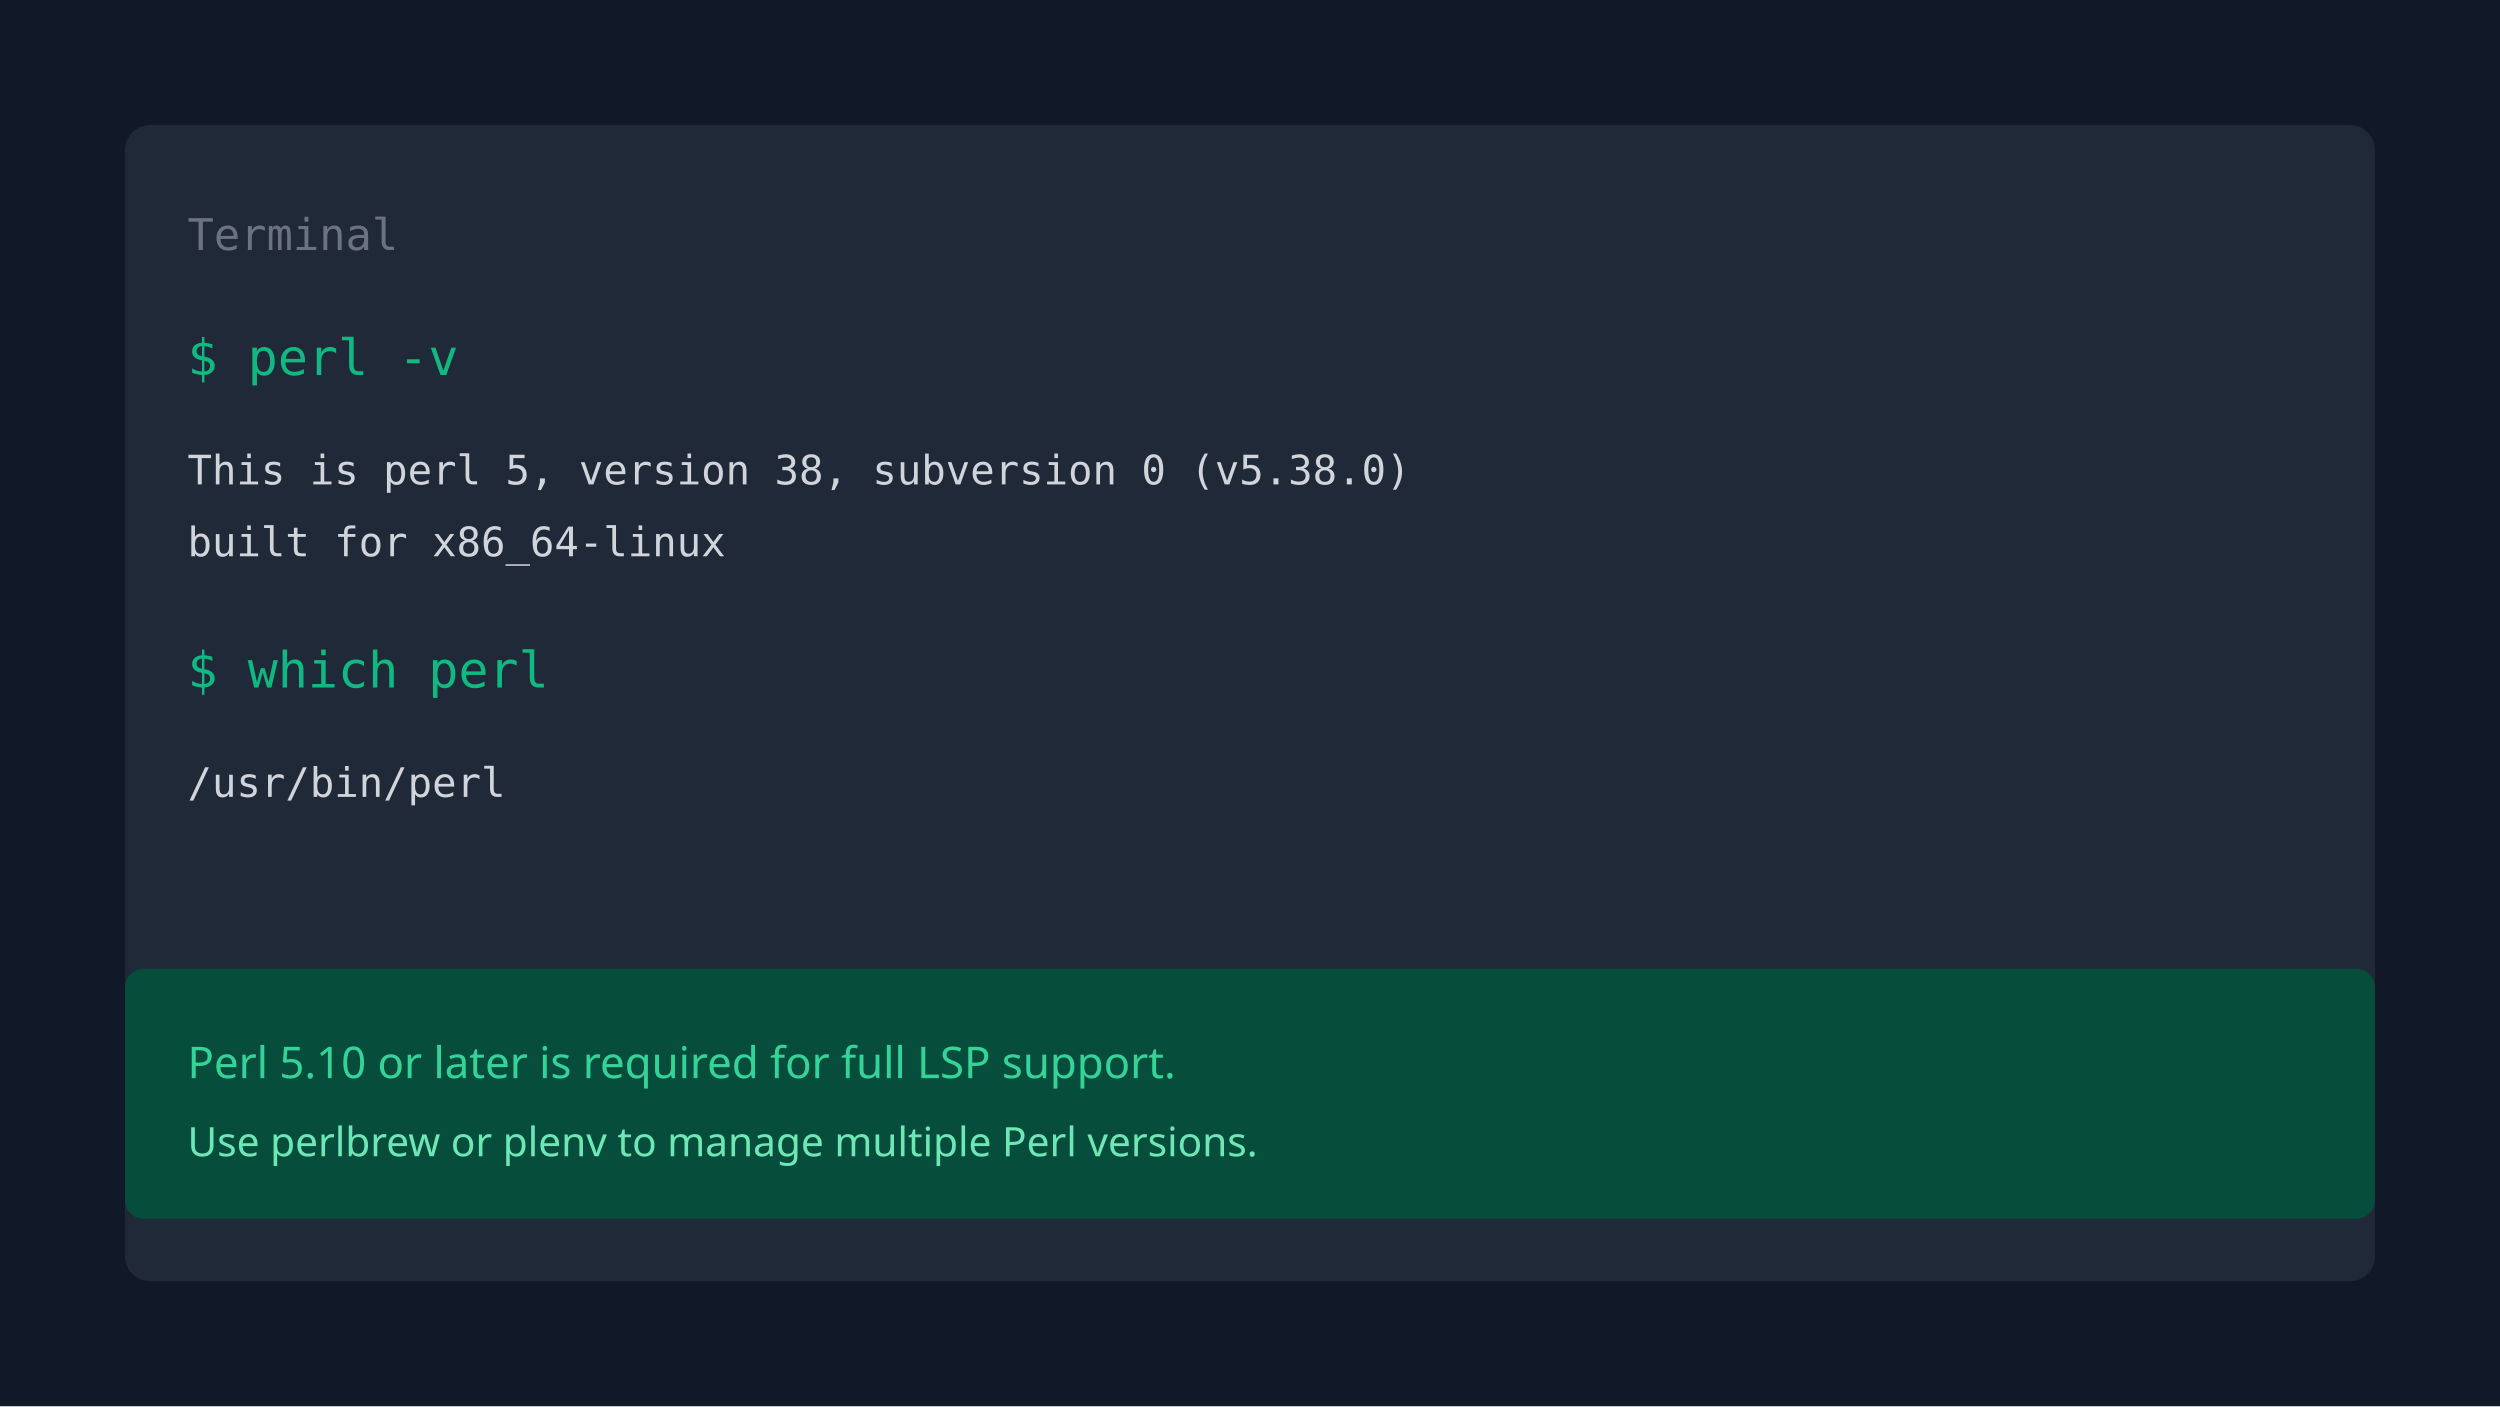
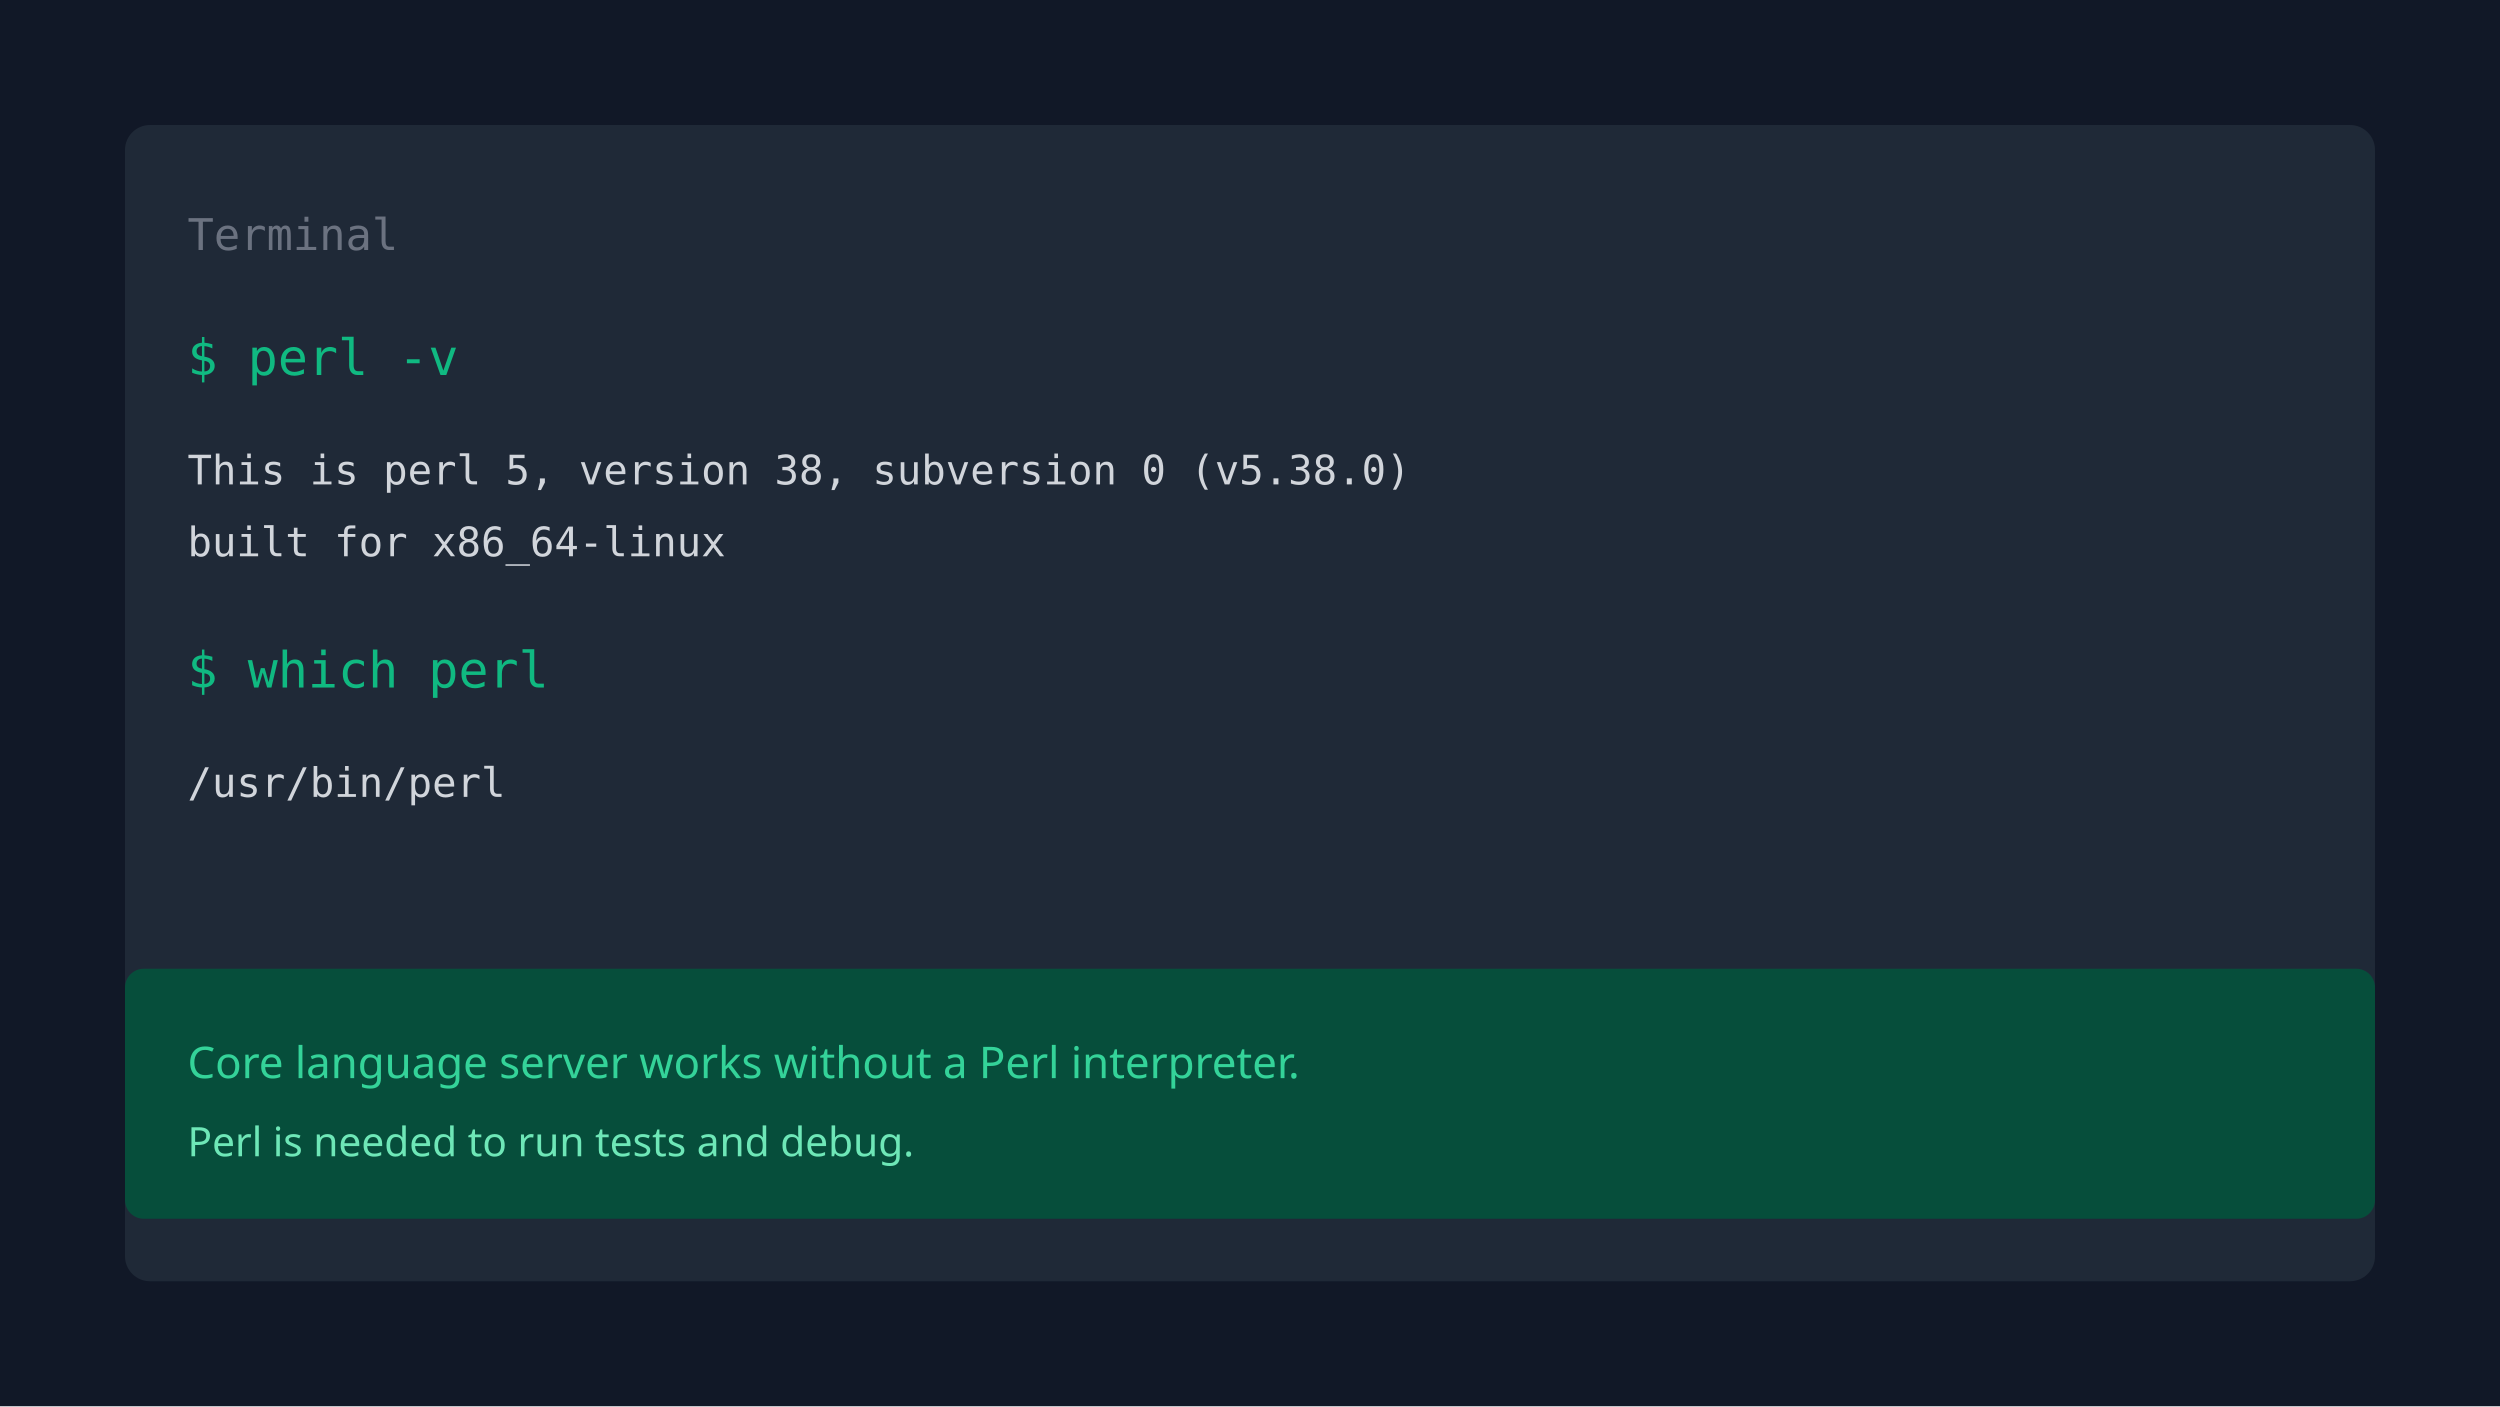
<svg xmlns="http://www.w3.org/2000/svg" viewBox="0 0 800 450" width="800" height="450">
  <rect width="800" height="450" fill="#111827" />
  <rect x="40" y="40" width="720" height="370" rx="8" fill="#1f2937" />
  <text x="60" y="80" font-family="monospace" font-size="14" fill="#6b7280">Terminal</text>
  <text x="60" y="120" font-family="monospace" font-size="16" fill="#10b981">$ perl -v</text>
  <text x="60" y="155" font-family="monospace" font-size="13" fill="#d1d5db">This is perl 5, version 38, subversion 0 (v5.38.0)</text>
  <text x="60" y="178" font-family="monospace" font-size="13" fill="#d1d5db">built for x86_64-linux</text>
  <text x="60" y="220" font-family="monospace" font-size="16" fill="#10b981">$ which perl</text>
  <text x="60" y="255" font-family="monospace" font-size="13" fill="#d1d5db">/usr/bin/perl</text>
  <rect x="40" y="310" width="720" height="80" rx="6" fill="#064e3b" />
-   <text x="60" y="345" font-family="sans-serif" font-size="14" fill="#34d399">Perl 5.10 or later is required for full LSP support.</text>
-   <text x="60" y="370" font-family="sans-serif" font-size="13" fill="#6ee7b7">Use perlbrew or plenv to manage multiple Perl versions.</text>
+   <text x="60" y="345" font-family="sans-serif" font-size="14" fill="#34d399">Core language server works without a Perl interpreter.</text>
+   <text x="60" y="370" font-family="sans-serif" font-size="13" fill="#6ee7b7">Perl is needed to run tests and debug.</text>
</svg>
